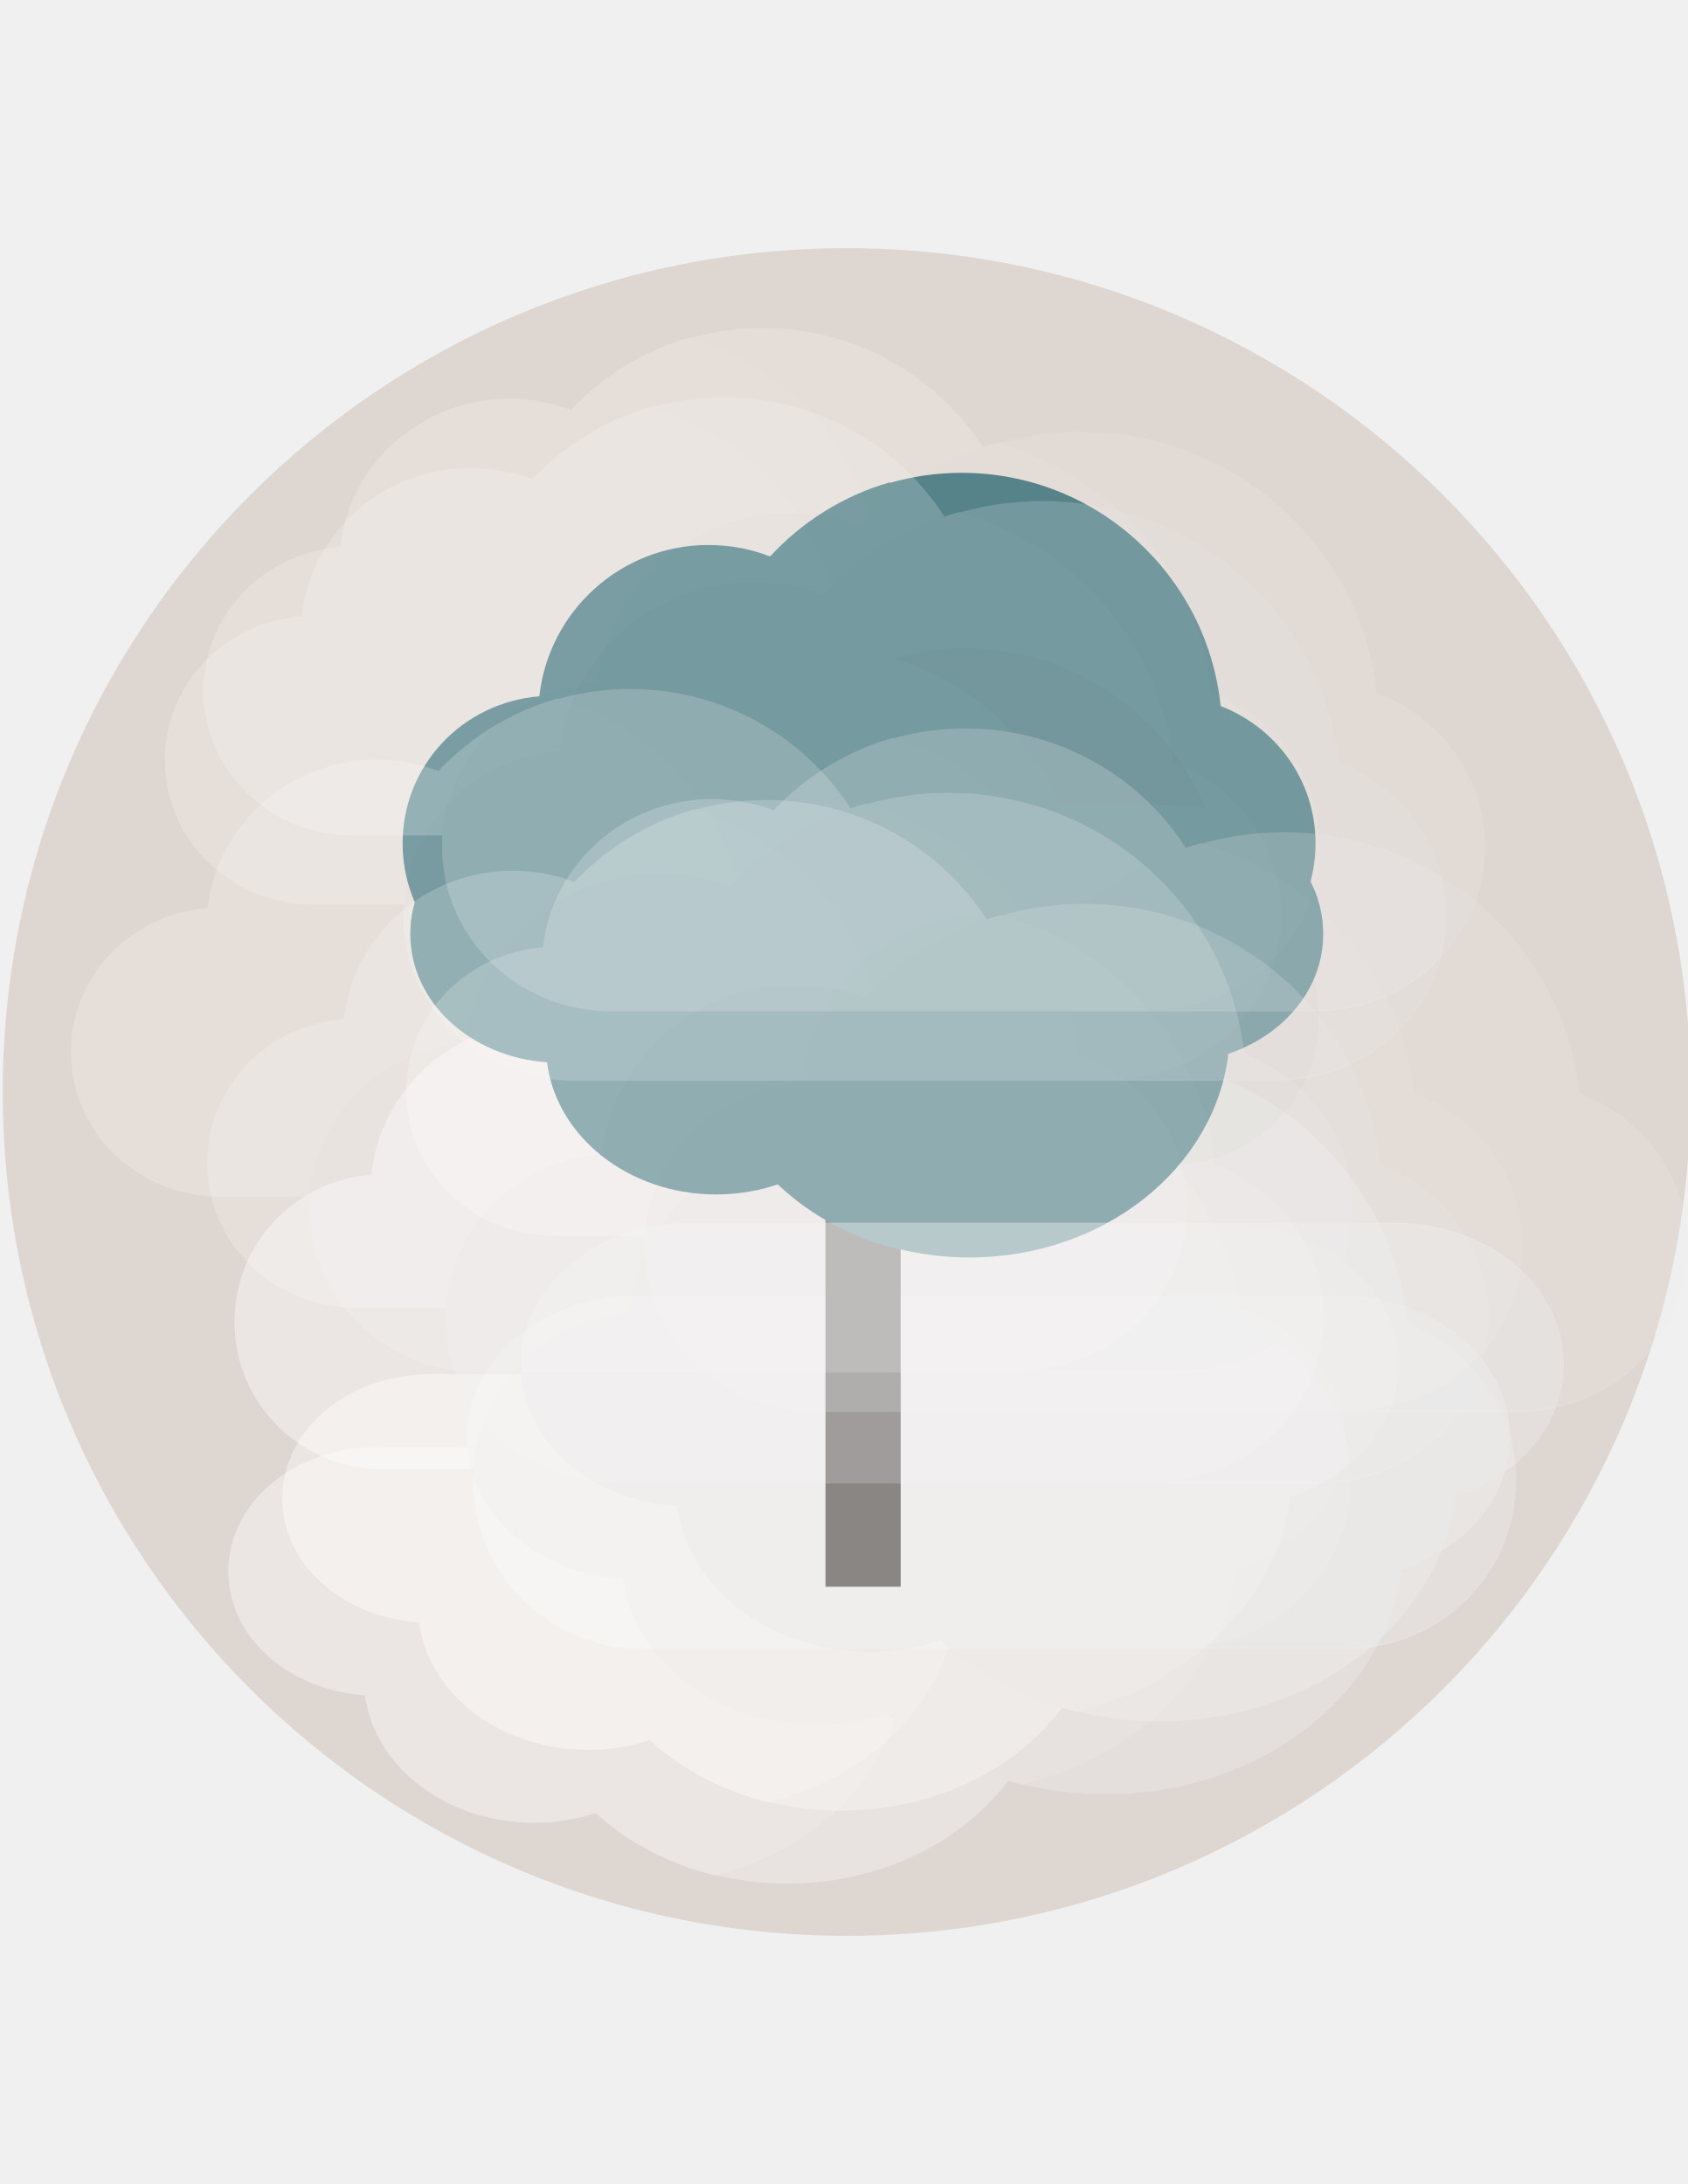
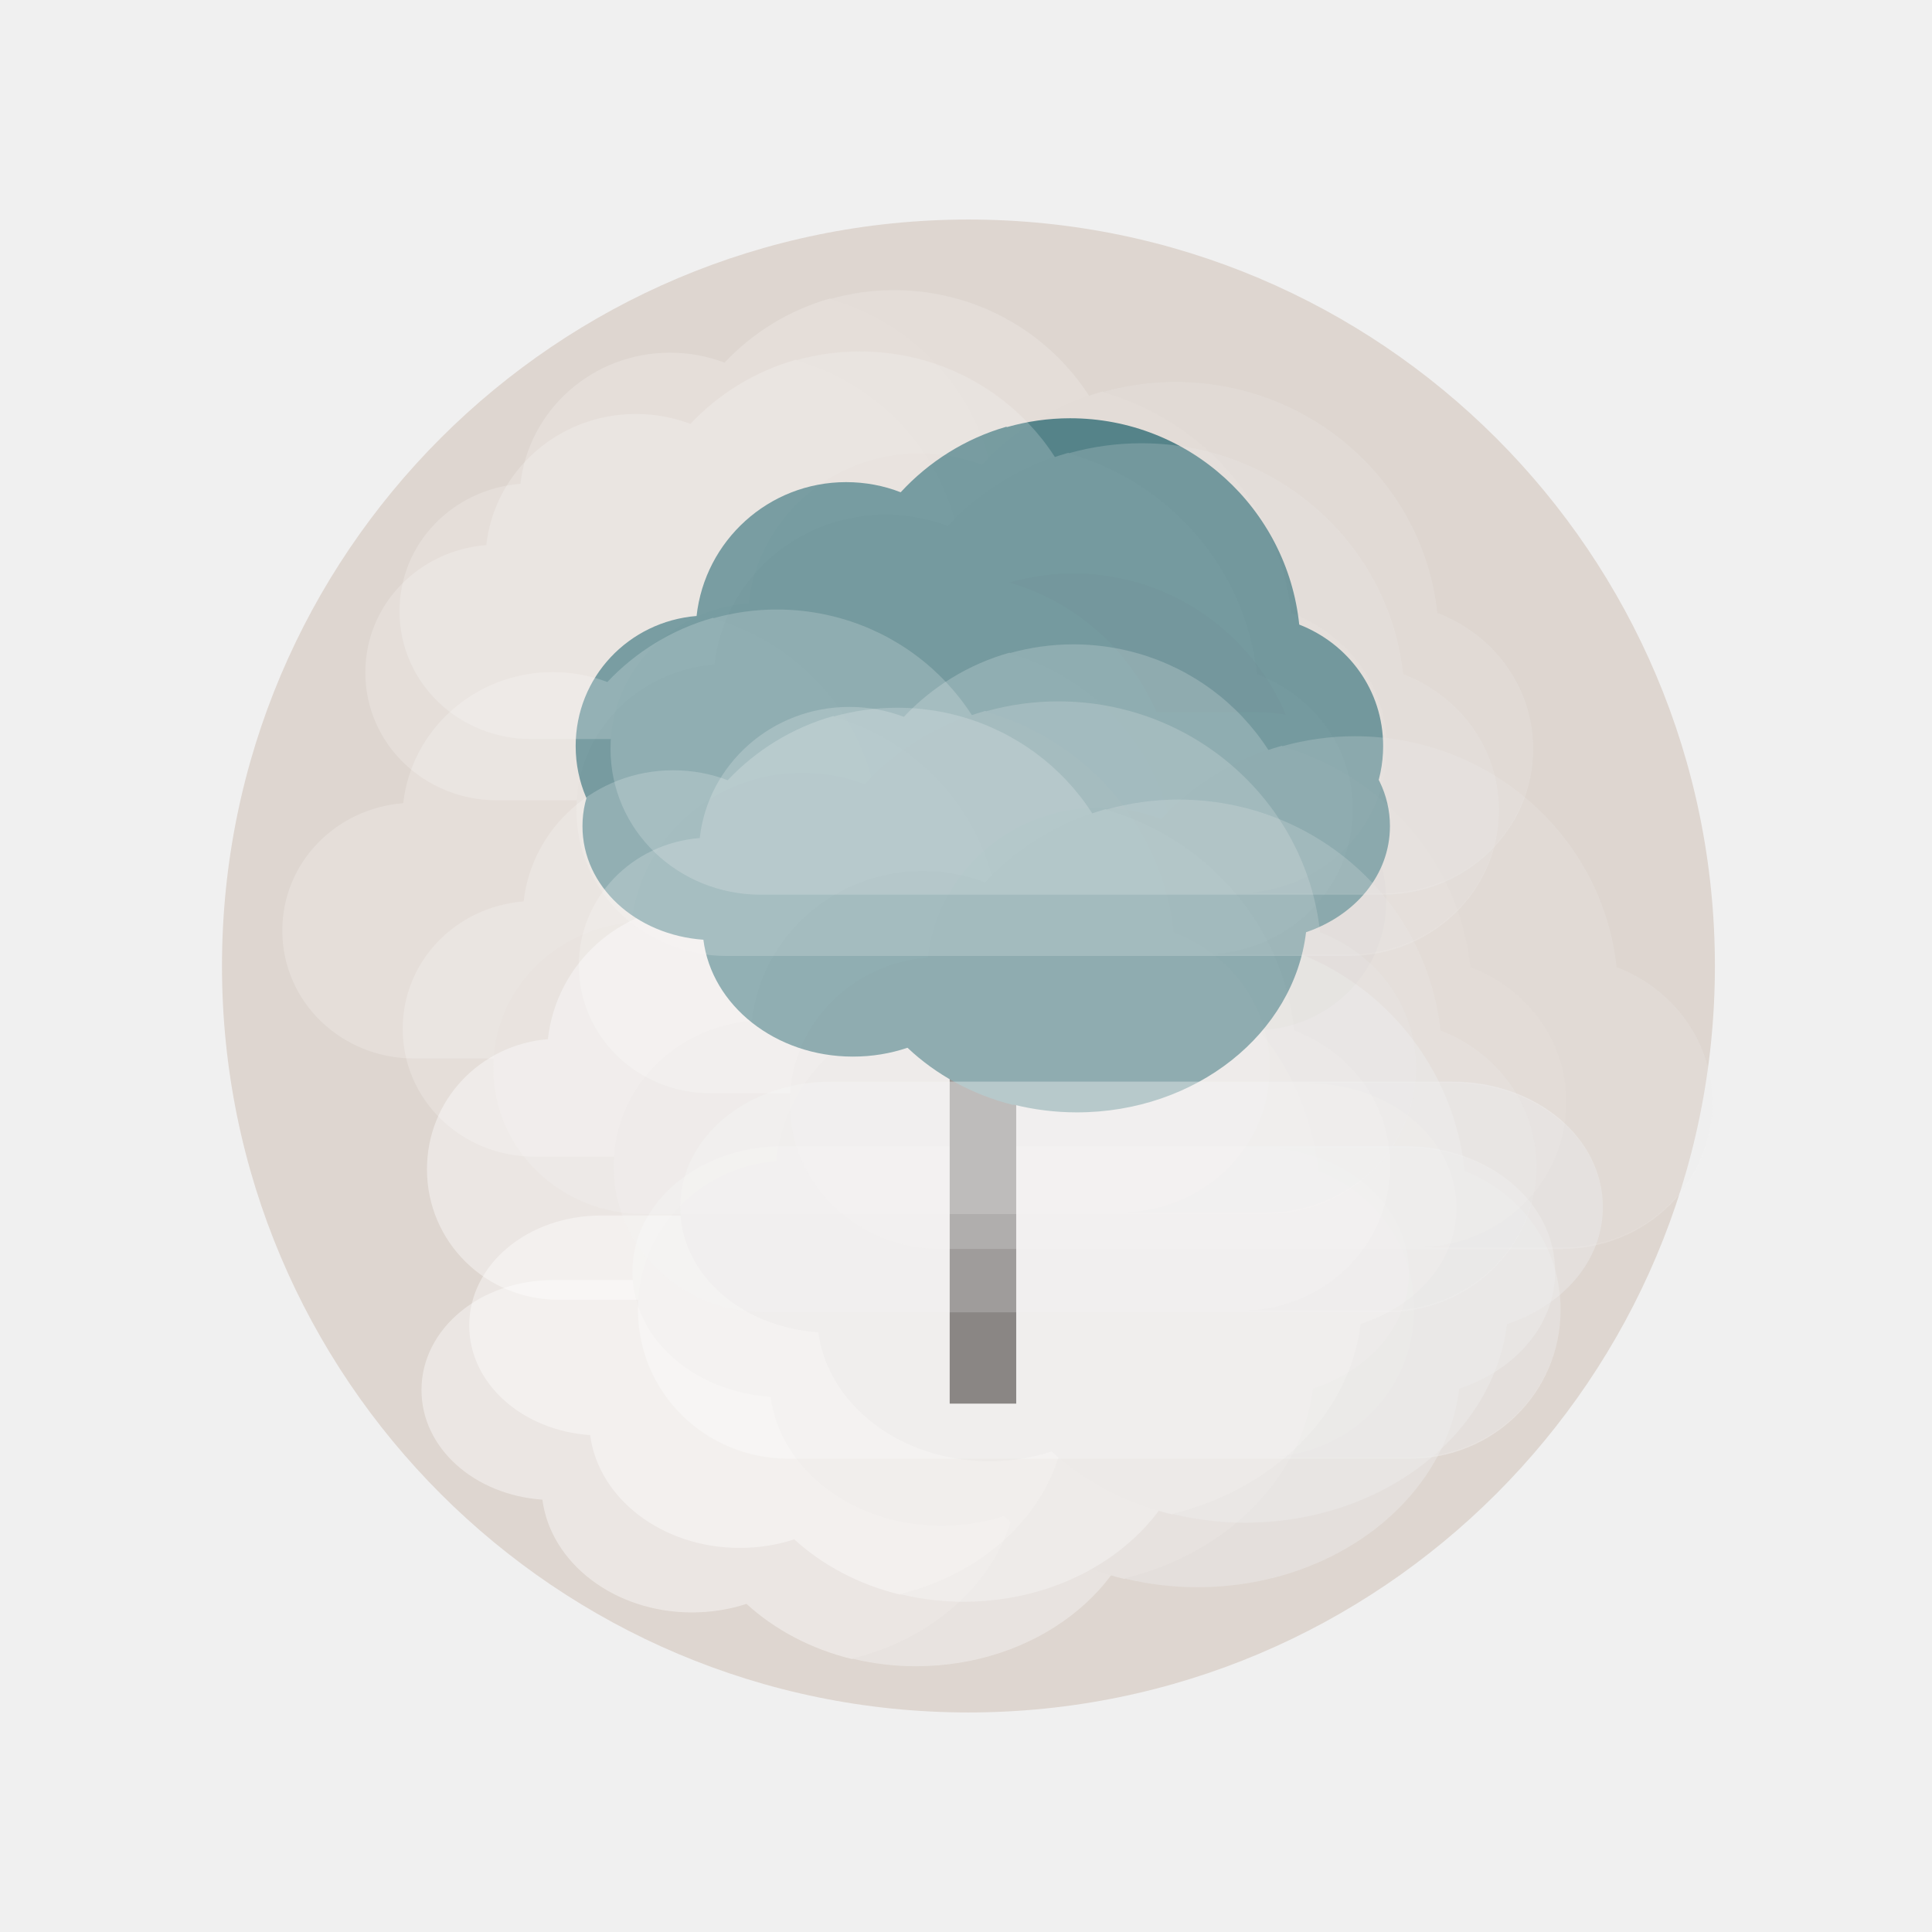
- <svg xmlns="http://www.w3.org/2000/svg" version="1.1" id="Layer_1" x="0px" y="0px" width="612px" height="792px" viewBox="0 0 612 792" enable-background="new 0 0 612 792" xml:space="preserve">
+ <svg xmlns="http://www.w3.org/2000/svg" version="1.1" id="Layer_1" x="0px" y="0px" width="160px" height="160px" viewBox="0 0 612 792" enable-background="new 0 0 612 792" xml:space="preserve">
  <path display="none" opacity="0.03" fill="#010101" enable-background="new    " d="M572.694,370.19  c-5.652-54.309-51.545-96.645-107.348-96.645c-10.385,0-20.417,1.499-29.925,4.234c41.506,11.999,72.718,48.247,77.316,92.407  c23.004,8.971,39.305,30.377,39.305,56.557c0,34.084-27.633,60.77-61.711,60.77c34.12,0,59.183,0,59.952,0  c34.087,0,61.716-26.689,61.716-60.77C612,400.567,595.694,379.161,572.694,370.19z" />
  <g display="none" opacity="0.4">
    <path display="inline" fill="#FFFFFF" d="M301.635,294.998c-4.943-47.526-45.111-84.578-93.951-84.578   c-8.959,0-17.616,1.288-25.828,3.617c-0.119-0.034-0.237-0.08-0.356-0.115c-16.807,4.848-31.699,14.316-43.249,26.84   c-6.944-2.706-14.478-4.158-22.383-4.158c-31.756,0-57.887,24.031-61.283,54.871c-27.752,2.261-49.568,24.989-49.568,53.323   c0,29.825,24.177,53.516,54.009,53.516c1.479,0,105.067,0,170.527,0c29.863,0,51.798,0,52.469,0   c29.829,0,54.009-23.676,54.009-53.508C336.031,321.895,321.757,302.85,301.635,294.998z" />
    <path display="inline" opacity="0.03" fill="#010101" enable-background="new    " d="M301.635,294.998   c-4.943-47.526-45.111-84.578-93.951-84.578c-9.086,0-17.865,1.314-26.185,3.709c36.324,10.503,63.639,42.229,67.656,80.872   c20.133,7.853,34.403,26.587,34.403,49.495c0,29.832-24.184,53.189-54.009,53.189c29.863,0,51.798,0,52.469,0   c29.829,0,54.009-23.357,54.009-53.189C336.031,321.58,321.757,302.85,301.635,294.998z" />
    <path display="inline" fill="#F4F4F4" d="M430.427,345.516c-5.652-54.309-51.545-96.645-107.348-96.645   c-10.243,0-20.138,1.468-29.522,4.135c-0.134-0.038-0.264-0.092-0.398-0.13c-19.202,5.533-36.225,16.363-49.418,30.664   c-7.929-3.093-16.551-4.748-25.575-4.748c-36.29,0-66.146,27.457-70.023,62.697C116.435,344.074,91.5,369.99,91.5,402.363   c0,34.084,27.633,61.092,61.715,61.092c1.682,0,120.051,0,194.849,0c34.12,0,59.183,0,59.952,0   c34.087,0,61.716-26.996,61.716-61.076C469.732,376.199,453.427,354.486,430.427,345.516z" />
    <path display="inline" opacity="0.03" fill="#010101" enable-background="new    " d="M430.427,345.516   c-5.652-54.309-51.545-96.645-107.348-96.645c-10.385,0-20.417,1.499-29.925,4.234c41.506,11.999,72.718,48.247,77.316,92.407   c23.004,8.971,39.305,30.377,39.305,56.557c0,34.084-27.633,60.77-61.711,60.77c34.12,0,59.183,0,59.952,0   c34.087,0,61.716-26.689,61.716-60.77C469.732,375.893,453.427,354.486,430.427,345.516z" />
  </g>
  <g display="none" opacity="0.4">
    <path display="inline" fill="#FFFFFF" d="M389.946,607.521c-4.943,46.874-45.111,83.418-93.951,83.418   c-8.959,0-17.616-1.27-25.828-3.567c-0.119,0.033-0.237,0.079-0.356,0.113c-16.807-4.781-31.699-14.12-43.249-26.472   c-6.944,2.668-14.478,4.101-22.383,4.101c-31.756,0-57.887-23.701-61.283-54.118c-27.752-2.229-49.568-24.646-49.568-52.592   c0-29.416,24.177-52.781,54.009-52.781c1.479,0,105.067,0,170.527,0c29.863,0,51.798,0,52.469,0   c29.829,0,54.009,23.351,54.009,52.773C424.343,580.994,410.068,599.778,389.946,607.521z" />
    <path display="inline" opacity="0.03" fill="#010101" enable-background="new    " d="M389.946,607.521   c-4.943,46.874-45.111,83.418-93.951,83.418c-9.086,0-17.865-1.296-26.185-3.658c36.324-10.359,63.639-41.65,67.656-79.763   c20.133-7.744,34.403-26.222,34.403-48.815c0-29.423-24.184-52.46-54.009-52.46c29.863,0,51.798,0,52.469,0   c29.829,0,54.009,23.037,54.009,52.46C424.343,581.305,410.068,599.778,389.946,607.521z" />
    <path display="inline" fill="#F4F4F4" d="M518.738,557.697c-5.652,53.563-51.545,95.319-107.348,95.319   c-10.243,0-20.138-1.448-29.522-4.078c-0.134,0.037-0.264,0.09-0.398,0.128c-19.202-5.457-36.225-16.139-49.418-30.243   c-7.929,3.05-16.551,4.683-25.575,4.683c-36.29,0-66.146-27.08-70.023-61.837c-31.707-2.55-56.642-28.11-56.642-60.039   c0-33.616,27.633-60.254,61.715-60.254c1.682,0,120.051,0,194.849,0c34.12,0,59.183,0,59.952,0   c34.087,0,61.716,26.626,61.716,60.238C558.044,527.435,541.738,548.85,518.738,557.697z" />
    <path display="inline" opacity="0.03" fill="#010101" enable-background="new    " d="M518.738,557.697   c-5.652,53.563-51.545,95.319-107.348,95.319c-10.385,0-20.417-1.479-29.925-4.177c41.506-11.834,72.718-47.584,77.316-91.139   c23.004-8.848,39.305-29.96,39.305-55.78c0-33.616-27.633-59.937-61.711-59.937c34.12,0,59.183,0,59.952,0   c34.087,0,61.716,26.324,61.716,59.937C558.044,527.737,541.738,548.85,518.738,557.697z" />
  </g>
  <g display="none" opacity="0.4">
    <path display="inline" fill="#FFFFFF" d="M116.457,302.739c-47.688,2.99-86.357,41.604-88.36,90.402   c-0.368,8.953,0.564,17.654,2.555,25.955c-0.039,0.117-0.09,0.234-0.129,0.352c4.154,16.992,13.004,32.26,25.043,44.312   c-2.988,6.828-4.748,14.295-5.072,22.194c-1.302,31.729,21.637,58.824,52.312,63.481c1.121,27.821,22.936,50.551,51.246,51.713   c29.8,1.224,54.462-21.961,55.686-51.769c0.061-1.478,4.31-104.979,6.994-170.384c1.225-29.838,2.124-51.754,2.151-52.424   c1.224-29.804-21.44-54.935-51.247-56.158C144.742,269.474,125.127,282.956,116.457,302.739z" />
    <path display="inline" opacity="0.03" fill="#010101" enable-background="new    " d="M116.457,302.739   c-47.688,2.99-86.357,41.604-88.36,90.402c-0.373,9.079,0.581,17.904,2.632,26.315c11.984-35.863,44.804-61.854,83.578-64.282   c8.672-19.793,27.976-33.284,50.864-32.344c29.808,1.224,52.153,26.345,50.93,56.145c1.226-29.838,2.125-51.754,2.152-52.425   c1.224-29.804-21.123-54.921-50.93-56.145C144.428,269.461,125.127,282.956,116.457,302.739z" />
    <path display="inline" fill="#F4F4F4" d="M172.215,176.127c-54.495,3.42-98.678,47.538-100.967,103.293   c-0.42,10.234,0.641,20.181,2.92,29.667c-0.043,0.132-0.103,0.26-0.146,0.393c4.741,19.413,14.863,36.865,28.611,50.634   c-3.415,7.795-5.423,16.342-5.793,25.359c-1.488,36.259,24.721,67.216,59.772,72.537c1.283,31.785,26.154,57.762,58.5,59.09   c34.056,1.398,62.174-25.104,63.572-59.158c0.068-1.68,4.924-119.95,7.991-194.685c1.399-34.091,2.428-59.133,2.459-59.901   c1.397-34.059-24.442-62.771-58.494-64.169C204.484,138.113,182.121,153.514,172.215,176.127z" />
    <path display="inline" opacity="0.03" fill="#010101" enable-background="new    " d="M172.215,176.127   c-54.495,3.42-98.678,47.538-100.967,103.293c-0.426,10.376,0.66,20.461,3.003,30.073c13.691-40.979,51.188-70.678,95.5-73.461   c9.906-22.617,31.963-38.026,58.121-36.952c34.055,1.398,59.585,30.102,58.187,64.151c1.399-34.091,2.428-59.133,2.459-59.901   c1.398-34.059-24.136-62.759-58.187-64.156C204.178,138.1,182.121,153.514,172.215,176.127z" />
  </g>
  <g display="none" opacity="0.4">
    <path display="inline" fill="#FFFFFF" d="M370.311,353.349c-4.943-47.526-45.111-84.578-93.951-84.578   c-8.959,0-17.616,1.288-25.828,3.617c-0.119-0.034-0.237-0.08-0.356-0.115c-16.807,4.848-31.699,14.316-43.249,26.84   c-6.944-2.706-14.478-4.158-22.383-4.158c-31.756,0-57.887,24.031-61.283,54.871c-27.752,2.261-49.568,24.989-49.568,53.323   c0,29.825,24.177,53.516,54.009,53.516c1.479,0,105.067,0,170.527,0c29.863,0,51.798,0,52.469,0   c29.829,0,54.009-23.676,54.009-53.508C404.707,380.245,390.433,361.2,370.311,353.349z" />
    <path display="inline" opacity="0.03" fill="#010101" enable-background="new    " d="M370.311,353.349   c-4.943-47.526-45.111-84.578-93.951-84.578c-9.086,0-17.865,1.314-26.185,3.709c36.325,10.503,63.639,42.229,67.656,80.872   c20.133,7.853,34.403,26.587,34.403,49.495c0,29.832-24.184,53.189-54.009,53.189c29.863,0,51.798,0,52.469,0   c29.829,0,54.009-23.357,54.009-53.189C404.707,379.931,390.433,361.2,370.311,353.349z" />
    <path display="inline" fill="#F4F4F4" d="M499.103,403.866c-5.652-54.309-51.545-96.645-107.348-96.645   c-10.243,0-20.138,1.468-29.522,4.135c-0.134-0.038-0.264-0.092-0.398-0.13c-19.202,5.533-36.225,16.363-49.418,30.664   c-7.929-3.093-16.551-4.748-25.575-4.748c-36.29,0-66.146,27.457-70.023,62.697c-31.707,2.586-56.642,28.502-56.642,60.875   c0,34.084,27.633,61.092,61.715,61.092c1.682,0,120.051,0,194.849,0c34.12,0,59.183,0,59.952,0   c34.087,0,61.716-26.996,61.716-61.076C538.408,434.55,522.103,412.837,499.103,403.866z" />
    <path display="inline" opacity="0.03" fill="#010101" enable-background="new    " d="M499.103,403.866   c-5.652-54.309-51.545-96.645-107.348-96.645c-10.385,0-20.417,1.499-29.925,4.234c41.506,11.999,72.718,48.247,77.316,92.407   c23.004,8.971,39.305,30.377,39.305,56.557c0,34.084-27.633,60.77-61.711,60.77c34.12,0,59.183,0,59.952,0   c34.087,0,61.716-26.689,61.716-60.77C538.408,434.243,522.103,412.837,499.103,403.866z" />
  </g>
  <g display="none" opacity="0.4">
    <path display="inline" fill="#FFFFFF" d="M369.012,320.881c-4.943-47.526-45.111-84.578-93.951-84.578   c-8.959,0-17.616,1.288-25.828,3.617c-0.119-0.034-0.237-0.08-0.356-0.115c-16.807,4.848-31.699,14.316-43.249,26.84   c-6.944-2.706-14.478-4.158-22.383-4.158c-31.756,0-57.887,24.031-61.283,54.871c-27.752,2.261-49.568,24.989-49.568,53.323   c0,29.826,24.177,53.515,54.009,53.515c1.479,0,105.067,0,170.527,0c29.863,0,51.798,0,52.469,0   c29.829,0,54.009-23.676,54.009-53.507C403.408,347.778,389.134,328.733,369.012,320.881z" />
    <path display="inline" opacity="0.03" fill="#010101" enable-background="new    " d="M369.012,320.881   c-4.943-47.526-45.111-84.578-93.951-84.578c-9.086,0-17.865,1.314-26.185,3.709c36.325,10.503,63.639,42.229,67.656,80.872   c20.133,7.853,34.403,26.587,34.403,49.495c0,29.832-24.184,53.189-54.009,53.189c29.863,0,51.798,0,52.469,0   c29.829,0,54.009-23.357,54.009-53.189C403.408,347.463,389.134,328.733,369.012,320.881z" />
    <path display="inline" fill="#F4F4F4" d="M497.804,371.399c-5.652-54.309-51.545-96.645-107.348-96.645   c-10.243,0-20.138,1.468-29.522,4.135c-0.134-0.038-0.264-0.092-0.398-0.13c-19.202,5.533-36.225,16.363-49.418,30.664   c-7.929-3.093-16.551-4.748-25.575-4.748c-36.29,0-66.146,27.457-70.023,62.697c-31.707,2.586-56.642,28.502-56.642,60.875   c0,34.084,27.633,61.092,61.715,61.092c1.682,0,120.051,0,194.849,0c34.12,0,59.183,0,59.952,0   c34.087,0,61.716-26.996,61.716-61.076C537.109,402.082,520.804,380.37,497.804,371.399z" />
    <path display="inline" opacity="0.03" fill="#010101" enable-background="new    " d="M497.804,371.399   c-5.652-54.309-51.545-96.645-107.348-96.645c-10.385,0-20.417,1.499-29.925,4.234c41.506,11.999,72.718,48.247,77.316,92.407   c23.004,8.971,39.305,30.376,39.305,56.556c0,34.084-27.633,60.77-61.711,60.77c34.12,0,59.183,0,59.952,0   c34.087,0,61.716-26.689,61.716-60.77C537.109,401.775,520.804,380.37,497.804,371.399z" />
  </g>
  <g display="none" opacity="0.4">
    <path display="inline" fill="#FFFFFF" d="M396.284,192.31c-4.943-47.526-45.111-84.578-93.951-84.578   c-8.959,0-17.616,1.288-25.828,3.617c-0.119-0.034-0.237-0.08-0.356-0.115c-16.807,4.848-31.699,14.316-43.249,26.84   c-6.944-2.706-14.478-4.158-22.383-4.158c-31.756,0-57.887,24.031-61.283,54.871c-27.752,2.261-49.568,24.989-49.568,53.323   c0,29.825,24.177,53.516,54.009,53.516c1.479,0,105.067,0,170.527,0c29.863,0,51.798,0,52.469,0   c29.829,0,54.009-23.676,54.009-53.508C430.681,219.206,416.406,200.161,396.284,192.31z" />
    <path display="inline" opacity="0.03" fill="#010101" enable-background="new    " d="M396.284,192.31   c-4.943-47.526-45.111-84.578-93.951-84.578c-9.086,0-17.865,1.314-26.185,3.709c36.325,10.503,63.639,42.229,67.656,80.872   c20.133,7.853,34.403,26.587,34.403,49.495c0,29.832-24.184,53.189-54.009,53.189c29.863,0,51.798,0,52.469,0   c29.829,0,54.009-23.357,54.009-53.189C430.681,218.892,416.406,200.161,396.284,192.31z" />
    <path display="inline" fill="#F4F4F4" d="M525.076,242.827c-5.652-54.309-51.545-96.645-107.348-96.645   c-10.243,0-20.138,1.468-29.522,4.135c-0.134-0.038-0.264-0.092-0.398-0.13c-19.202,5.533-36.225,16.363-49.418,30.664   c-7.929-3.093-16.551-4.748-25.575-4.748c-36.29,0-66.146,27.457-70.023,62.697c-31.707,2.586-56.642,28.502-56.642,60.875   c0,34.084,27.633,61.092,61.715,61.092c1.682,0,120.051,0,194.849,0c34.12,0,59.183,0,59.952,0   c34.087,0,61.716-26.996,61.716-61.076C564.382,273.511,548.076,251.798,525.076,242.827z" />
    <path display="inline" opacity="0.03" fill="#010101" enable-background="new    " d="M525.076,242.827   c-5.652-54.309-51.545-96.645-107.348-96.645c-10.385,0-20.417,1.499-29.925,4.234c41.506,11.999,72.718,48.247,77.316,92.407   c23.004,8.971,39.305,30.377,39.305,56.557c0,34.084-27.633,60.77-61.711,60.77c34.12,0,59.183,0,59.952,0   c34.087,0,61.716-26.689,61.716-60.77C564.382,273.204,548.076,251.798,525.076,242.827z" />
  </g>
  <g display="none" opacity="0.4">
    <path display="inline" fill="#FFFFFF" d="M512.751,460.099c47.432-5.779,83.771-46.593,82.912-95.424   c-0.158-8.958-1.598-17.59-4.071-25.761c0.032-0.119,0.076-0.239,0.108-0.358c-5.143-16.719-14.872-31.442-27.597-42.77   c2.583-6.99,3.902-14.548,3.763-22.453c-0.559-31.751-25.045-57.455-55.94-60.308c-2.749-27.708-25.857-49.121-54.188-48.622   c-29.82,0.525-53.082,25.115-52.557,54.943c0.025,1.479,1.849,105.051,3,170.5c0.525,29.858,0.912,51.79,0.924,52.461   c0.525,29.824,24.623,53.583,54.449,53.059C486.464,494.963,505.255,480.355,512.751,460.099z" />
    <path display="inline" opacity="0.03" fill="#010101" enable-background="new    " d="M512.751,460.099   c47.432-5.779,83.771-46.593,82.912-95.424c-0.16-9.085-1.629-17.839-4.17-26.116c-9.862,36.504-41.104,64.373-79.669,69.068   c-7.497,20.269-25.977,34.866-48.882,35.27c-29.827,0.524-53.606-23.244-54.132-53.065c0.525,29.859,0.912,51.79,0.924,52.46   c0.525,29.825,24.305,53.59,54.131,53.064C486.778,494.957,505.255,480.355,512.751,460.099z" />
    <path display="inline" fill="#F4F4F4" d="M464.508,589.76c54.2-6.607,95.723-53.238,94.741-109.032   c-0.181-10.241-1.822-20.108-4.654-29.444c0.036-0.135,0.087-0.266,0.123-0.401c-5.87-19.102-16.998-35.931-31.528-48.87   c2.952-7.982,4.456-16.632,4.297-25.655c-0.639-36.284-28.616-65.652-63.92-68.909c-3.143-31.656-29.494-56.131-61.861-55.562   c-34.079,0.6-60.597,28.703-59.996,62.781c0.029,1.682,2.111,120.033,3.428,194.819c0.601,34.114,1.042,59.173,1.055,59.942   c0.601,34.082,28.078,61.231,62.153,60.632C434.521,629.599,455.943,612.914,464.508,589.76z" />
    <path display="inline" opacity="0.03" fill="#010101" enable-background="new    " d="M464.508,589.76   c54.2-6.607,95.723-53.238,94.741-109.032c-0.184-10.383-1.858-20.387-4.761-29.846c-11.267,41.711-46.959,73.556-91.031,78.931   c-8.564,23.158-29.682,39.833-55.857,40.294c-34.078,0.6-61.246-26.56-61.846-60.632c0.601,34.114,1.041,59.173,1.055,59.942   c0.6,34.082,27.771,61.237,61.847,60.638C434.827,629.594,455.943,612.914,464.508,589.76z" />
  </g>
  <g>
    <circle fill="#DED6D0" cx="307.002" cy="395.998" r="306.002" />
    <g opacity="0.4">
      <path fill="#FFFFFF" d="M381.647,429.518c-4.943-47.526-45.111-84.578-93.951-84.578c-8.959,0-17.616,1.288-25.828,3.617    c-0.119-0.034-0.237-0.08-0.356-0.115c-16.807,4.848-31.699,14.316-43.249,26.84c-6.944-2.706-14.478-4.158-22.383-4.158    c-31.756,0-57.887,24.031-61.283,54.871c-27.752,2.261-49.568,24.989-49.568,53.323c0,29.825,24.177,53.516,54.009,53.516    c1.479,0,105.067,0,170.527,0c29.863,0,51.798,0,52.469,0c29.829,0,54.009-23.676,54.009-53.508    C416.044,456.414,401.77,437.369,381.647,429.518z" />
      <path opacity="0.03" fill="#010101" enable-background="new    " d="M381.647,429.518c-4.943-47.526-45.111-84.578-93.951-84.578    c-9.086,0-17.865,1.314-26.185,3.709c36.324,10.503,63.639,42.229,67.656,80.872c20.133,7.853,34.403,26.587,34.403,49.495    c0,29.832-24.184,53.189-54.009,53.189c29.863,0,51.798,0,52.469,0c29.829,0,54.009-23.357,54.009-53.189    C416.044,456.1,401.77,437.369,381.647,429.518z" />
      <path fill="#F4F4F4" d="M510.439,480.035c-5.652-54.309-51.545-96.645-107.348-96.645c-10.243,0-20.138,1.468-29.522,4.135    c-0.134-0.038-0.264-0.092-0.398-0.13c-19.202,5.533-36.225,16.363-49.418,30.664c-7.929-3.092-16.551-4.748-25.575-4.748    c-36.29,0-66.146,27.457-70.023,62.697c-31.707,2.586-56.642,28.502-56.642,60.875c0,34.084,27.633,61.092,61.715,61.092    c1.682,0,120.051,0,194.849,0c34.12,0,59.183,0,59.952,0c34.087,0,61.716-26.996,61.716-61.076    C549.745,510.719,533.439,489.006,510.439,480.035z" />
      <path opacity="0.03" fill="#010101" enable-background="new    " d="M510.439,480.035c-5.652-54.309-51.545-96.645-107.348-96.645    c-10.385,0-20.417,1.499-29.925,4.234c41.506,11.999,72.718,48.247,77.316,92.407c23.004,8.971,39.305,30.377,39.305,56.557    c0,34.084-27.633,60.77-61.711,60.77c34.12,0,59.183,0,59.952,0c34.087,0,61.716-26.689,61.716-60.77    C549.745,510.412,533.439,489.006,510.439,480.035z" />
    </g>
    <path fill="#2D666E" d="M442.604,256.036c-4.943-47.526-45.111-84.578-93.95-84.578c-8.96,0-17.616,1.288-25.828,3.617   c-0.119-0.034-0.238-0.08-0.357-0.115c-16.807,4.848-31.698,14.316-43.248,26.84c-6.944-2.706-14.478-4.158-22.383-4.158   c-31.756,0-57.887,24.031-61.283,54.871c-27.752,2.261-49.568,24.989-49.568,53.323c0,29.825,24.177,53.516,54.009,53.516   c1.479,0,105.068,0,170.527,0c29.863,0,51.798,0,52.469,0c29.829,0,54.009-23.676,54.009-53.508   C477,282.933,462.726,263.888,442.604,256.036z" />
    <path opacity="0.03" fill="#010101" enable-background="new    " d="M443.902,319.673c-4.943-47.526-45.111-84.578-93.95-84.578   c-9.086,0-17.865,1.314-26.186,3.709c36.324,10.503,63.64,42.229,67.656,80.872c20.133,7.853,34.403,26.587,34.403,49.495   c0,29.832-24.184,53.189-54.009,53.189c29.863,0,51.798,0,52.469,0c29.829,0,54.009-23.357,54.009-53.189   C478.299,346.255,464.024,327.524,443.902,319.673z" />
    <g opacity="0.4">
      <path fill="#FFFFFF" d="M379.401,611.793c-4.943,40.044-45.111,71.263-93.951,71.263c-8.959,0-17.616-1.085-25.828-3.048    c-0.119,0.029-0.237,0.067-0.356,0.097c-16.807-4.084-31.699-12.062-43.249-22.614c-6.944,2.279-14.478,3.503-22.383,3.503    c-31.756,0-57.887-20.247-61.283-46.232c-27.752-1.904-49.568-21.055-49.568-44.929c0-25.13,24.177-45.09,54.009-45.09    c1.479,0,105.067,0,170.527,0c29.863,0,51.798,0,52.469,0c29.829,0,54.009,19.948,54.009,45.084    C413.798,589.131,399.523,605.178,379.401,611.793z" />
      <path opacity="0.03" fill="#010101" enable-background="new    " d="M379.401,611.793c-4.943,40.044-45.111,71.263-93.951,71.263    c-9.086,0-17.865-1.107-26.185-3.125c36.325-8.851,63.639-35.582,67.656-68.141c20.133-6.616,34.403-22.4,34.403-41.702    c0-25.136-24.184-44.816-54.009-44.816c29.863,0,51.798,0,52.469,0c29.829,0,54.009,19.681,54.009,44.816    C413.798,589.396,399.523,605.178,379.401,611.793z" />
      <path fill="#F4F4F4" d="M508.193,569.229c-5.652,45.759-51.545,81.43-107.348,81.43c-10.243,0-20.138-1.236-29.522-3.483    c-0.134,0.032-0.264,0.077-0.398,0.109c-19.202-4.662-36.225-13.787-49.418-25.837c-7.929,2.606-16.551,4.001-25.575,4.001    c-36.29,0-66.146-23.135-70.023-52.826c-31.707-2.18-56.642-24.016-56.642-51.292c0-28.718,27.633-51.474,61.715-51.474    c1.682,0,120.051,0,194.849,0c34.12,0,59.183,0,59.952,0c34.087,0,61.716,22.746,61.716,51.461    C547.499,543.375,531.193,561.67,508.193,569.229z" />
      <path opacity="0.03" fill="#010101" enable-background="new    " d="M508.193,569.229c-5.652,45.759-51.545,81.43-107.348,81.43    c-10.385,0-20.417-1.263-29.925-3.567c41.506-10.109,72.718-40.651,77.316-77.859c23.004-7.559,39.305-25.595,39.305-47.652    c0-28.718-27.633-51.202-61.711-51.202c34.12,0,59.183,0,59.952,0c34.087,0,61.716,22.487,61.716,51.202    C547.499,543.634,531.193,561.67,508.193,569.229z" />
    </g>
    <g>
      <rect x="299.312" y="323.455" fill="#423C39" width="27.272" height="251.947" />
    </g>
    <path fill="#2D666E" d="M445.396,382.156c-4.943,41.496-45.111,73.847-93.95,73.847c-8.96,0-17.616-1.124-25.828-3.158   c-0.119,0.029-0.238,0.07-0.357,0.1c-16.807-4.232-31.698-12.499-43.248-23.434c-6.944,2.362-14.478,3.63-22.383,3.63   c-31.756,0-57.887-20.981-61.283-47.909c-27.752-1.974-49.568-21.818-49.568-46.557c0-26.041,24.177-46.726,54.009-46.726   c1.479,0,105.068,0,170.527,0c29.863,0,51.798,0,52.469,0c29.829,0,54.009,20.672,54.009,46.719   C479.792,358.673,465.518,375.301,445.396,382.156z" />
    <g opacity="0.4">
      <path fill="#FFFFFF" d="M398.975,585.339c-4.943,40.044-45.111,71.263-93.951,71.263c-8.959,0-17.615-1.085-25.828-3.048    c-0.118,0.029-0.236,0.067-0.355,0.097c-16.808-4.084-31.699-12.062-43.249-22.614c-6.944,2.279-14.478,3.503-22.383,3.503    c-31.757,0-57.888-20.247-61.282-46.232c-27.752-1.904-49.568-21.055-49.568-44.929c0-25.13,24.177-45.09,54.01-45.09    c1.479,0,105.066,0,170.526,0c29.863,0,51.798,0,52.469,0c29.829,0,54.009,19.948,54.009,45.084    C433.371,562.677,419.097,578.724,398.975,585.339z" />
      <path opacity="0.03" fill="#010101" enable-background="new    " d="M398.975,585.339c-4.943,40.044-45.111,71.263-93.951,71.263    c-9.086,0-17.864-1.107-26.184-3.125c36.324-8.851,63.639-35.582,67.655-68.141c20.133-6.616,34.403-22.4,34.403-41.702    c0-25.136-24.184-44.816-54.009-44.816c29.863,0,51.798,0,52.469,0c29.829,0,54.009,19.681,54.009,44.816    C433.371,562.941,419.097,578.724,398.975,585.339z" />
      <path fill="#F4F4F4" d="M527.767,542.774c-5.652,45.759-51.545,81.43-107.348,81.43c-10.243,0-20.138-1.236-29.522-3.483    c-0.134,0.032-0.264,0.077-0.398,0.109c-19.202-4.662-36.225-13.787-49.418-25.837c-7.929,2.606-16.551,4.001-25.575,4.001    c-36.29,0-66.146-23.135-70.023-52.826c-31.706-2.18-56.642-24.016-56.642-51.292c0-28.718,27.633-51.474,61.715-51.474    c1.683,0,120.052,0,194.85,0c34.12,0,59.183,0,59.952,0c34.087,0,61.716,22.746,61.716,51.461    C567.072,516.921,550.767,535.216,527.767,542.774z" />
      <path opacity="0.03" fill="#010101" enable-background="new    " d="M527.767,542.774c-5.652,45.759-51.545,81.43-107.348,81.43    c-10.385,0-20.417-1.263-29.925-3.567c41.506-10.109,72.718-40.651,77.316-77.859c23.004-7.559,39.305-25.595,39.305-47.652    c0-28.718-27.633-51.202-61.711-51.202c34.12,0,59.183,0,59.952,0c34.087,0,61.716,22.487,61.716,51.202    C567.072,517.18,550.767,535.216,527.767,542.774z" />
    </g>
    <g opacity="0.2">
      <path fill="#FFFFFF" d="M370.401,201.78c-4.943-46.551-45.111-82.842-93.951-82.842c-8.959,0-17.616,1.261-25.828,3.543    c-0.119-0.034-0.237-0.078-0.356-0.112c-16.807,4.748-31.699,14.022-43.249,26.289c-6.944-2.65-14.478-4.072-22.383-4.072    c-31.756,0-57.887,23.537-61.283,53.745c-27.752,2.214-49.568,24.476-49.568,52.229c0,29.213,24.177,52.416,54.009,52.416    c1.479,0,105.067,0,170.527,0c29.863,0,51.798,0,52.469,0c29.829,0,54.009-23.189,54.009-52.409    C404.798,228.125,390.523,209.47,370.401,201.78z" />
      <path opacity="0.03" fill="#010101" enable-background="new    " d="M370.401,201.78c-4.943-46.551-45.111-82.842-93.951-82.842    c-9.086,0-17.865,1.288-26.185,3.633c36.325,10.289,63.639,41.363,67.656,79.212c20.133,7.691,34.403,26.04,34.403,48.478    c0,29.22-24.184,52.098-54.009,52.098c29.863,0,51.798,0,52.469,0c29.829,0,54.009-22.878,54.009-52.098    C404.798,227.817,390.523,209.47,370.401,201.78z" />
      <path fill="#F4F4F4" d="M499.193,251.26c-5.652-53.193-51.545-94.661-107.348-94.661c-10.243,0-20.138,1.437-29.522,4.05    c-0.134-0.037-0.264-0.09-0.398-0.127c-19.202,5.419-36.225,16.026-49.418,30.035c-7.929-3.03-16.551-4.651-25.575-4.651    c-36.29,0-66.146,26.894-70.023,61.41c-31.707,2.534-56.642,27.917-56.642,59.626c0,33.384,27.633,59.837,61.715,59.837    c1.682,0,120.051,0,194.849,0c34.12,0,59.183,0,59.952,0c34.087,0,61.716-26.442,61.716-59.823    C538.499,281.314,522.193,260.047,499.193,251.26z" />
      <path opacity="0.03" fill="#010101" enable-background="new    " d="M499.193,251.26c-5.652-53.193-51.545-94.661-107.348-94.661    c-10.385,0-20.417,1.468-29.925,4.147c41.506,11.752,72.718,47.257,77.316,90.51c23.004,8.787,39.305,29.753,39.305,55.395    c0,33.384-27.633,59.521-61.711,59.521c34.12,0,59.183,0,59.952,0c34.087,0,61.716-26.141,61.716-59.521    C538.499,281.014,522.193,260.047,499.193,251.26z" />
    </g>
    <g opacity="0.2">
      <path fill="#FFFFFF" d="M322.35,332.702c-4.943-46.551-45.111-82.842-93.951-82.842c-8.959,0-17.616,1.261-25.828,3.543    c-0.119-0.034-0.237-0.078-0.356-0.112c-16.807,4.748-31.699,14.022-43.249,26.289c-6.944-2.65-14.478-4.072-22.383-4.072    c-31.756,0-57.887,23.537-61.283,53.745c-27.752,2.214-49.568,24.476-49.568,52.229c0,29.213,24.177,52.416,54.009,52.416    c1.479,0,105.067,0,170.527,0c29.863,0,51.798,0,52.469,0c29.829,0,54.009-23.189,54.009-52.408    C356.746,359.046,342.472,340.392,322.35,332.702z" />
      <path opacity="0.03" fill="#010101" enable-background="new    " d="M322.35,332.702c-4.943-46.551-45.111-82.842-93.951-82.842    c-9.086,0-17.865,1.288-26.185,3.633c36.325,10.289,63.639,41.363,67.656,79.212c20.133,7.691,34.403,26.04,34.403,48.479    c0,29.219-24.184,52.098-54.009,52.098c29.863,0,51.798,0,52.469,0c29.829,0,54.009-22.879,54.009-52.098    C356.746,358.739,342.472,340.392,322.35,332.702z" />
      <path fill="#F4F4F4" d="M451.142,382.182c-5.652-53.193-51.545-94.66-107.348-94.66c-10.243,0-20.138,1.437-29.522,4.05    c-0.134-0.037-0.264-0.09-0.398-0.127c-19.202,5.419-36.225,16.026-49.418,30.035c-7.929-3.03-16.551-4.651-25.575-4.651    c-36.29,0-66.146,26.894-70.023,61.41c-31.707,2.534-56.642,27.917-56.642,59.626c0,33.384,27.633,59.837,61.715,59.837    c1.682,0,120.051,0,194.849,0c34.12,0,59.183,0,59.952,0c34.087,0,61.716-26.442,61.716-59.823    C490.447,412.236,474.142,390.969,451.142,382.182z" />
      <path opacity="0.03" fill="#010101" enable-background="new    " d="M451.142,382.182c-5.652-53.193-51.545-94.66-107.348-94.66    c-10.385,0-20.417,1.468-29.925,4.147c41.506,11.752,72.718,47.257,77.316,90.51c23.004,8.787,39.305,29.753,39.305,55.395    c0,33.384-27.633,59.521-61.711,59.521c34.12,0,59.183,0,59.952,0c34.087,0,61.716-26.141,61.716-59.521    C490.447,411.936,474.142,390.969,451.142,382.182z" />
    </g>
    <g opacity="0.2">
      <path fill="#FFFFFF" d="M443.902,346.988c-4.943-46.551-45.111-82.842-93.951-82.842c-8.959,0-17.615,1.261-25.828,3.543    c-0.118-0.034-0.236-0.078-0.355-0.112c-16.808,4.748-31.699,14.022-43.249,26.289c-6.944-2.65-14.478-4.072-22.383-4.072    c-31.756,0-57.887,23.537-61.283,53.745c-27.752,2.214-49.568,24.476-49.568,52.229c0,29.213,24.177,52.416,54.009,52.416    c1.479,0,105.067,0,170.527,0c29.863,0,51.798,0,52.469,0c29.829,0,54.009-23.189,54.009-52.408    C478.299,373.333,464.024,354.678,443.902,346.988z" />
      <path opacity="0.03" fill="#010101" enable-background="new    " d="M443.902,346.988c-4.943-46.551-45.111-82.842-93.951-82.842    c-9.086,0-17.864,1.288-26.184,3.633c36.324,10.289,63.639,41.363,67.655,79.212c20.133,7.691,34.403,26.04,34.403,48.479    c0,29.219-24.184,52.098-54.009,52.098c29.863,0,51.798,0,52.469,0c29.829,0,54.009-22.879,54.009-52.098    C478.299,373.025,464.024,354.678,443.902,346.988z" />
      <path fill="#F4F4F4" d="M572.694,396.468c-5.652-53.193-51.545-94.66-107.348-94.66c-10.243,0-20.138,1.437-29.522,4.05    c-0.134-0.037-0.264-0.09-0.398-0.127c-19.202,5.419-36.225,16.026-49.418,30.035c-7.929-3.03-16.551-4.651-25.575-4.651    c-36.29,0-66.146,26.894-70.023,61.41c-31.707,2.534-56.642,27.917-56.642,59.626c0,33.384,27.633,59.837,61.715,59.837    c1.682,0,120.051,0,194.849,0c34.12,0,59.183,0,59.952,0c34.087,0,61.716-26.442,61.716-59.823    C612,426.522,595.694,405.255,572.694,396.468z" />
      <path opacity="0.03" fill="#010101" enable-background="new    " d="M572.694,396.468c-5.652-53.193-51.545-94.66-107.348-94.66    c-10.385,0-20.417,1.468-29.925,4.147c41.506,11.752,72.718,47.257,77.316,90.51c23.004,8.787,39.305,29.753,39.305,55.395    c0,33.384-27.633,59.521-61.711,59.521c34.12,0,59.183,0,59.952,0c34.087,0,61.716-26.141,61.716-59.521    C612,426.222,595.694,405.255,572.694,396.468z" />
    </g>
    <g opacity="0.2">
      <path fill="#FFFFFF" d="M356.388,226.89c-4.943-46.551-45.111-82.842-93.951-82.842c-8.959,0-17.616,1.261-25.828,3.543    c-0.119-0.034-0.237-0.078-0.356-0.112c-16.807,4.748-31.699,14.022-43.249,26.289c-6.944-2.65-14.478-4.072-22.383-4.072    c-31.756,0-57.887,23.537-61.283,53.745c-27.752,2.214-49.568,24.476-49.568,52.229c0,29.213,24.177,52.416,54.009,52.416    c1.479,0,105.067,0,170.527,0c29.863,0,51.798,0,52.469,0c29.829,0,54.009-23.189,54.009-52.408    C390.784,253.234,376.51,234.58,356.388,226.89z" />
      <path opacity="0.03" fill="#010101" enable-background="new    " d="M356.388,226.89c-4.943-46.551-45.111-82.842-93.951-82.842    c-9.086,0-17.865,1.288-26.185,3.633c36.325,10.289,63.639,41.363,67.656,79.212c20.133,7.691,34.403,26.04,34.403,48.479    c0,29.219-24.184,52.098-54.009,52.098c29.863,0,51.798,0,52.469,0c29.829,0,54.009-22.879,54.009-52.098    C390.784,252.927,376.51,234.58,356.388,226.89z" />
      <path fill="#F4F4F4" d="M485.18,276.37c-5.652-53.193-51.545-94.66-107.348-94.66c-10.243,0-20.138,1.437-29.522,4.05    c-0.134-0.037-0.264-0.09-0.398-0.127c-19.202,5.419-36.225,16.026-49.418,30.035c-7.929-3.03-16.551-4.651-25.575-4.651    c-36.29,0-66.146,26.894-70.023,61.41c-31.707,2.534-56.642,27.917-56.642,59.626c0,33.384,27.633,59.837,61.715,59.837    c1.682,0,120.051,0,194.849,0c34.12,0,59.183,0,59.952,0c34.087,0,61.716-26.442,61.716-59.823    C524.485,306.424,508.18,285.157,485.18,276.37z" />
      <path opacity="0.03" fill="#010101" enable-background="new    " d="M485.18,276.37c-5.652-53.193-51.545-94.66-107.348-94.66    c-10.385,0-20.417,1.468-29.925,4.147c41.506,11.752,72.718,47.257,77.316,90.51c23.004,8.787,39.305,29.753,39.305,55.395    c0,33.384-27.633,59.521-61.711,59.521c34.12,0,59.183,0,59.952,0c34.087,0,61.716-26.141,61.716-59.521    C524.485,306.124,508.18,285.157,485.18,276.37z" />
    </g>
    <g opacity="0.2">
      <path fill="#FFFFFF" d="M371.7,372.963c-4.943-46.551-45.111-82.842-93.951-82.842c-8.959,0-17.616,1.261-25.828,3.543    c-0.119-0.034-0.237-0.078-0.356-0.112c-16.807,4.748-31.699,14.022-43.249,26.289c-6.944-2.65-14.478-4.072-22.383-4.072    c-31.756,0-57.887,23.537-61.283,53.745c-27.752,2.214-49.568,24.476-49.568,52.229c0,29.213,24.177,52.416,54.009,52.416    c1.479,0,105.067,0,170.527,0c29.863,0,51.798,0,52.469,0c29.829,0,54.009-23.189,54.009-52.408    C406.097,399.307,391.822,380.652,371.7,372.963z" />
      <path opacity="0.03" fill="#010101" enable-background="new    " d="M371.7,372.963c-4.943-46.551-45.111-82.842-93.951-82.842    c-9.086,0-17.865,1.288-26.185,3.633c36.325,10.289,63.639,41.363,67.656,79.212c20.133,7.691,34.403,26.04,34.403,48.479    c0,29.219-24.184,52.098-54.009,52.098c29.863,0,51.798,0,52.469,0c29.829,0,54.009-22.879,54.009-52.098    C406.097,399,391.822,380.652,371.7,372.963z" />
      <path fill="#F4F4F4" d="M500.492,422.442c-5.652-53.193-51.545-94.66-107.348-94.66c-10.243,0-20.138,1.437-29.522,4.05    c-0.134-0.037-0.264-0.09-0.398-0.127c-19.202,5.419-36.225,16.026-49.418,30.035c-7.929-3.03-16.551-4.651-25.575-4.651    c-36.29,0-66.146,26.894-70.023,61.41c-31.707,2.534-56.642,27.917-56.642,59.626c0,33.384,27.633,59.837,61.715,59.837    c1.682,0,120.051,0,194.849,0c34.12,0,59.183,0,59.952,0c34.087,0,61.716-26.442,61.716-59.823    C539.798,452.497,523.492,431.229,500.492,422.442z" />
      <path opacity="0.03" fill="#010101" enable-background="new    " d="M500.492,422.442c-5.652-53.193-51.545-94.66-107.348-94.66    c-10.385,0-20.417,1.468-29.925,4.147c41.506,11.752,72.718,47.257,77.316,90.51c23.004,8.787,39.305,29.753,39.305,55.395    c0,33.384-27.633,59.521-61.711,59.521c34.12,0,59.183,0,59.952,0c34.087,0,61.716-26.141,61.716-59.521    C539.798,452.196,523.492,431.229,500.492,422.442z" />
    </g>
  </g>
</svg>
